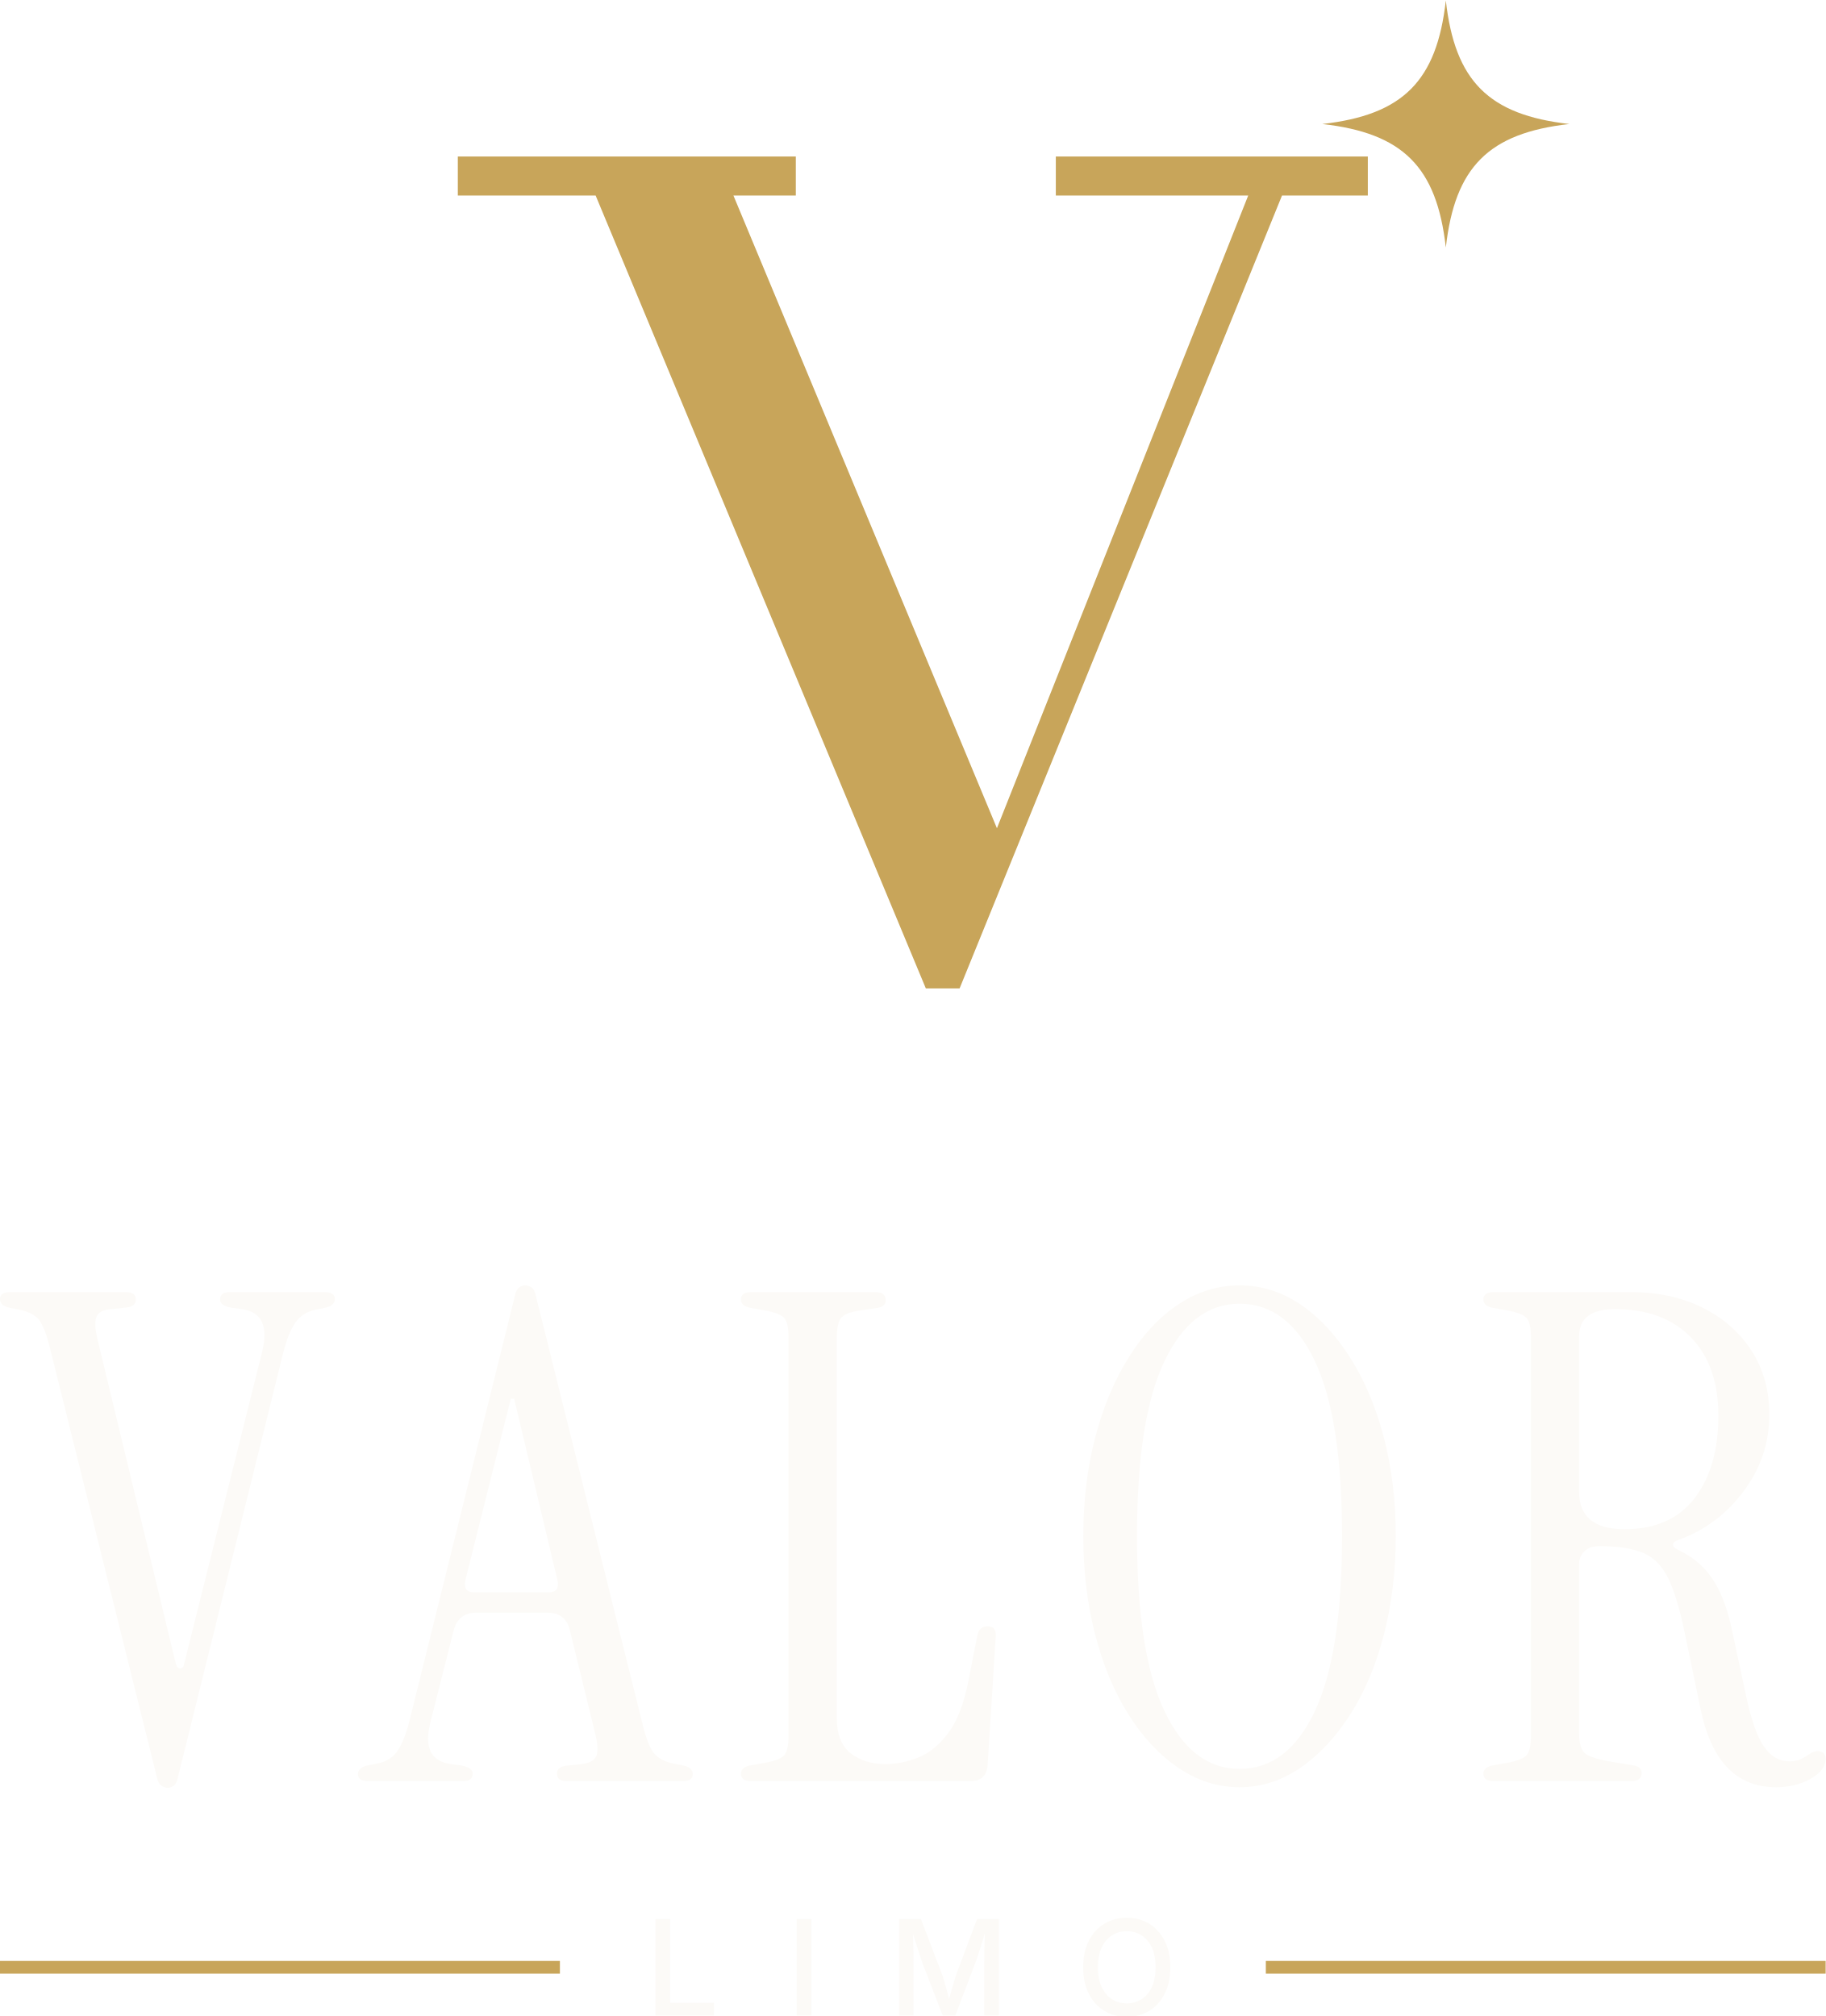
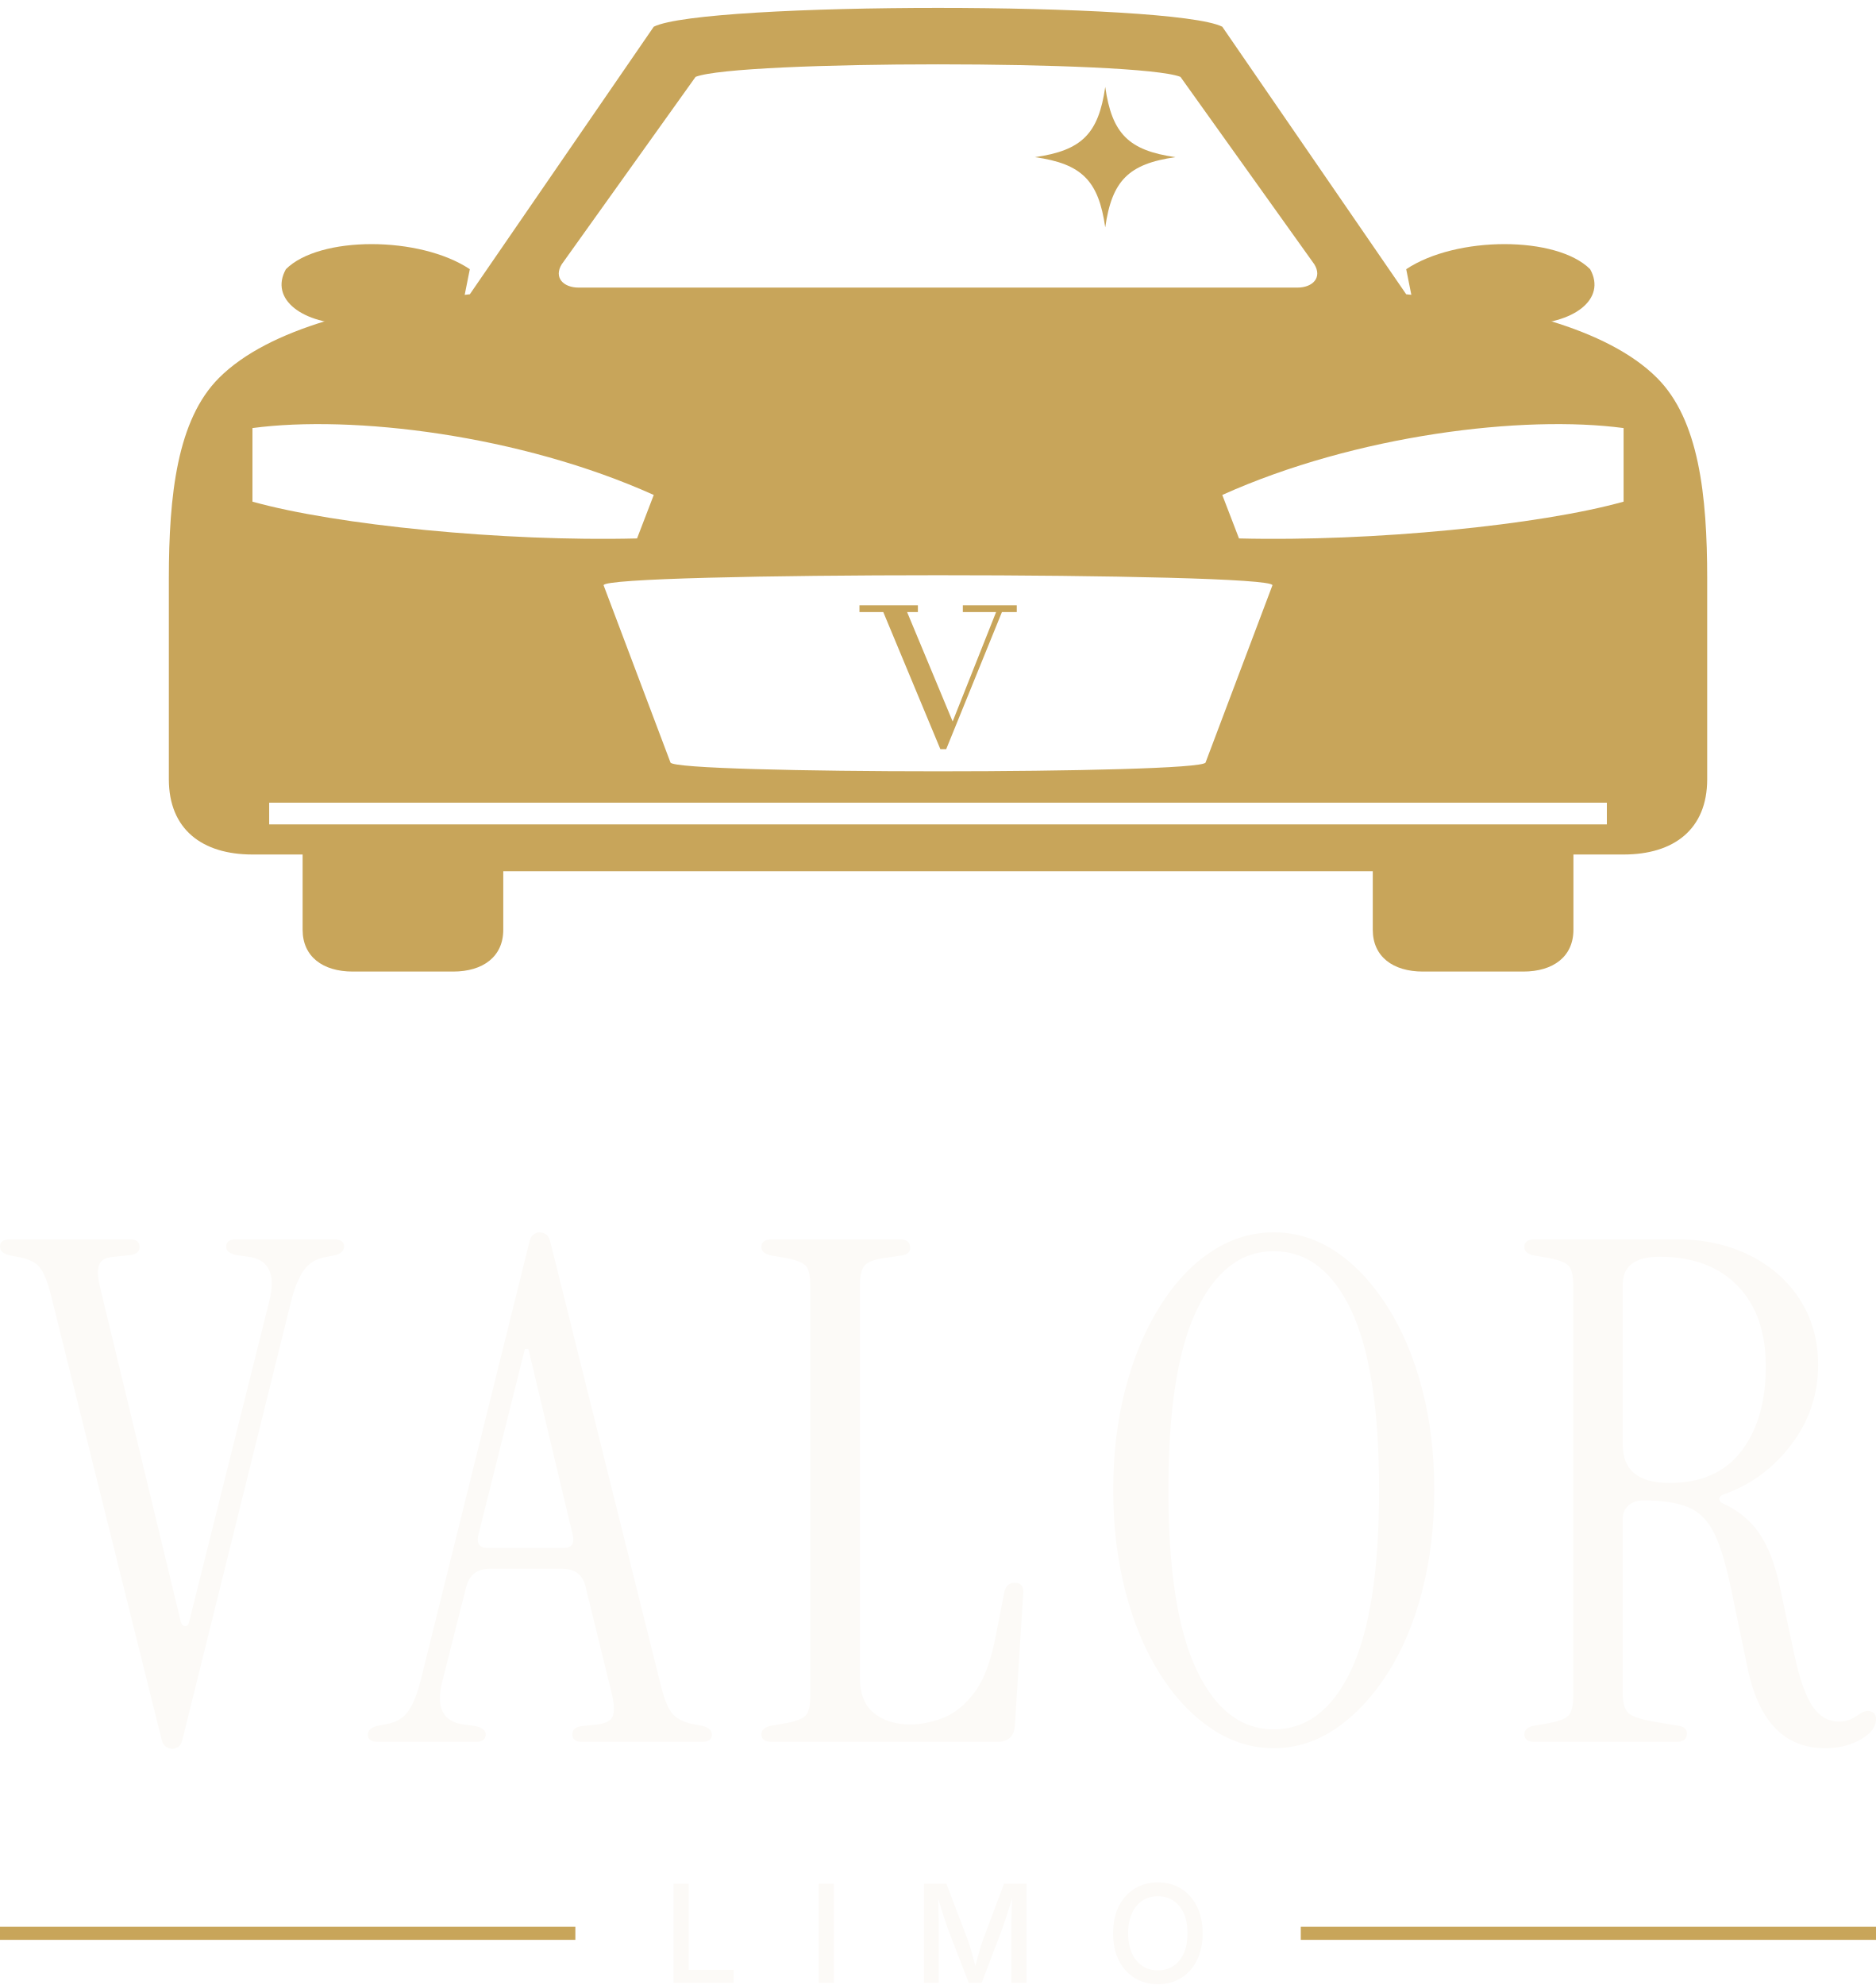
- <svg xmlns="http://www.w3.org/2000/svg" viewBox="0 0 172.0 189.9" width="172" height="190" role="img" aria-label="Valor Limo">
-   <path transform="translate(25.99 -7.35) scale(1.225)" fill="#C8A55A" d="M14 18 H40 V21 H35.2 L55.47 69.68 L74.8 21 H60 V18 H84 V21 H77.4 L52.6 82 H50 L24.6 21 H14 Z M90 6 C90.7 12.2 93.3 14.8 99.5 15.5 C93.3 16.2 90.7 18.8 90 25 C89.3 18.8 86.7 16.2 80.5 15.5 C86.7 14.8 89.3 12.2 90 6 Z" />
-   <g transform="translate(0.00 121.73) scale(1)">
+ <svg xmlns="http://www.w3.org/2000/svg" viewBox="0 0 172.0 181.7" width="172" height="182" role="img" aria-label="Valor Limo">
+   <g transform="translate(9.35 -39.10) scale(1.5333)" fill="#C8A55A">
+     <path fill-rule="evenodd" d="M33 27 C36 25.5 64 25.5 67 27 L78 43 C84 43.6 90 45 93 48 C95.5 50.5 96 55 96 60 L96 72 C96 75 94 76.5 91 76.5 L88 76.5 L88 81 C88 82.6 86.8 83.5 85 83.5 L79 83.5 C77.2 83.5 76 82.6 76 81 L76 77.5 L24 77.5 L24 81 C24 82.6 22.8 83.5 21 83.5 L15 83.5 C13.2 83.5 12 82.6 12 81 L12 76.5 L9 76.5 C6 76.5 4 75 4 72 L4 60 C4 55 4.5 50.5 7 48 C10 45 16 43.6 22 43 Z M35.5 30 C38 29 62 29 64.5 30 L72.5 41.2 C73 42 72.4 42.6 71.5 42.6 L28.5 42.6 C27.6 42.6 27 42 27.5 41.2 Z M9 51 C15 50.2 25 51.4 33 55 L32 57.6 C24 57.8 14 56.8 9 55.4 Z M91 51 C85 50.2 75 51.4 67 55 L68 57.6 C76 57.8 86 56.8 91 55.4 Z M30 60.4 C30 59.6 70 59.6 70 60.4 L66 71 C65.7 71.7 34.3 71.7 34 71 Z M10 73.4 H90 V74.7 H10 Z" />
+     <path d="M22 41.5 C19 39.5 13 39.5 11 41.5 C10 43.3 12 44.8 15 44.8 L21.5 44 Z M78 41.5 C81 39.5 87 39.5 89 41.5 C90 43.3 88 44.8 85 44.8 L78.5 44 Z" />
+     <path transform="translate(43.42 59.18) scale(0.1344)" d="M14 18 H40 V21 H35.2 L55.47 69.68 L74.8 21 H60 V18 H84 V21 H77.4 L52.6 82 H50 L24.6 21 H14 Z" />
+     <path d="M60 30.6 C60.4 33.4 61.4 34.4 64.2 34.8 C61.4 35.2 60.4 36.2 60 39 C59.6 36.2 58.6 35.2 55.8 34.8 C58.6 34.4 59.6 33.4 60 30.6 Z" />
+   </g>
+   <g transform="translate(0.00 113.48) scale(1)">
    <path fill="#FCFAF7" d="M15.81 46.72Q15.55 46.72 15.23 46.53Q14.91 46.34 14.78 45.7L4.67 5.12Q4.22 3.33 3.68 2.62Q3.14 1.92 1.86 1.66L0.9 1.47Q0 1.28 0 0.64Q0 0 0.96 0H11.9Q12.8 0 12.8 0.7Q12.8 1.41 11.71 1.47L10.5 1.6Q9.41 1.66 9.12 2.27Q8.83 2.88 9.15 4.29L16.58 35.07Q16.7 35.46 16.99 35.46Q17.28 35.46 17.34 35.07L24.7 5.63Q25.6 1.98 22.78 1.6L21.82 1.47Q20.74 1.28 20.74 0.7Q20.74 0 21.63 0H30.59Q31.55 0 31.55 0.64Q31.55 1.28 30.66 1.47L29.7 1.66Q28.48 1.92 27.81 2.91Q27.14 3.9 26.69 5.7L16.77 45.7Q16.64 46.34 16.35 46.53Q16.06 46.72 15.81 46.72ZM34.69 46.08Q33.73 46.08 33.73 45.44Q33.73 44.8 34.62 44.61L35.58 44.42Q36.86 44.16 37.5 43.17Q38.14 42.18 38.59 40.38L48.51 0.38Q48.64 -0.26 48.93 -0.45Q49.22 -0.64 49.47 -0.64Q49.79 -0.64 50.08 -0.45Q50.37 -0.26 50.5 0.38L60.61 40.96Q61.06 42.75 61.63 43.46Q62.21 44.16 63.42 44.42L64.38 44.61Q65.28 44.8 65.28 45.44Q65.28 46.08 64.32 46.08H53.38Q52.48 46.08 52.48 45.38Q52.48 44.67 53.57 44.61L54.78 44.48Q55.87 44.35 56.16 43.78Q56.45 43.2 56.13 41.79L53.7 31.87Q53.31 30.21 51.58 30.21H44.86Q43.2 30.21 42.75 31.87L40.58 40.45Q39.62 44.1 42.5 44.48L43.46 44.61Q44.54 44.8 44.54 45.38Q44.54 46.08 43.65 46.08ZM44.67 28.29H51.71Q52.74 28.29 52.54 27.2L48.45 10.05H48.13L43.84 27.2Q43.65 28.29 44.67 28.29ZM70.78 46.08Q69.82 46.08 69.82 45.38Q69.82 44.8 70.66 44.61L72.13 44.35Q73.47 44.1 73.89 43.65Q74.3 43.2 74.3 41.86V4.22Q74.3 2.88 73.89 2.43Q73.47 1.98 72.13 1.73L70.66 1.47Q69.82 1.28 69.82 0.7Q69.82 0 70.78 0H82.5Q83.46 0 83.46 0.77Q83.46 1.34 82.75 1.47L81.02 1.73Q79.68 1.92 79.26 2.43Q78.85 2.94 78.85 4.29V40.13Q78.85 42.43 80.16 43.46Q81.47 44.48 83.46 44.48Q84.93 44.48 86.5 43.87Q88.06 43.26 89.34 41.57Q90.62 39.87 91.26 36.61L92.1 32.32Q92.29 31.49 93.06 31.49Q93.95 31.49 93.82 32.58L93.06 44.61Q92.93 46.08 91.46 46.08ZM116.8 46.66Q113.73 46.66 111.04 44.83Q108.35 43.01 106.34 39.81Q104.32 36.61 103.2 32.29Q102.08 27.97 102.08 22.98Q102.08 17.98 103.2 13.7Q104.32 9.41 106.34 6.18Q108.35 2.94 111.04 1.15Q113.73 -0.64 116.8 -0.64Q119.87 -0.64 122.53 1.15Q125.18 2.94 127.23 6.18Q129.28 9.41 130.4 13.7Q131.52 17.98 131.52 22.98Q131.52 27.97 130.4 32.29Q129.28 36.61 127.23 39.81Q125.18 43.01 122.53 44.83Q119.87 46.66 116.8 46.66ZM116.8 44.93Q121.34 44.93 123.9 39.49Q126.46 34.05 126.46 22.98Q126.46 11.9 123.9 6.5Q121.34 1.09 116.8 1.09Q112.32 1.09 109.73 6.5Q107.14 11.9 107.14 22.98Q107.14 34.05 109.73 39.49Q112.32 44.93 116.8 44.93ZM167.36 46.66Q161.79 46.66 160.26 39.36L158.78 32.26Q158.08 28.8 157.22 27.01Q156.35 25.22 154.85 24.58Q153.34 23.94 150.72 23.94Q149.82 23.94 149.31 24.42Q148.8 24.9 148.8 25.6V41.6Q148.8 42.94 149.31 43.42Q149.82 43.9 151.62 44.22L153.98 44.61Q154.69 44.74 154.69 45.31Q154.69 46.08 153.73 46.08H140.74Q139.78 46.08 139.78 45.38Q139.78 44.8 140.61 44.61L142.08 44.35Q143.42 44.1 143.84 43.65Q144.26 43.2 144.26 41.86V4.22Q144.26 2.88 143.84 2.43Q143.42 1.98 142.08 1.73L140.61 1.47Q139.78 1.28 139.78 0.7Q139.78 0 140.74 0H153.73Q157.5 0 160.45 1.47Q163.39 2.94 165.06 5.54Q166.72 8.13 166.72 11.52Q166.72 15.55 164.29 18.78Q161.86 22.02 158.14 23.36Q157.7 23.49 157.66 23.78Q157.63 24.06 158.08 24.26Q160.13 25.22 161.31 26.94Q162.5 28.67 163.14 31.55L164.54 38.08Q165.25 41.41 166.21 42.82Q167.17 44.22 168.64 44.22Q169.15 44.22 169.57 44.06Q169.98 43.9 170.62 43.46Q171.14 43.14 171.58 43.3Q172.03 43.46 172.03 43.97Q172.03 45.06 170.62 45.86Q169.22 46.66 167.36 46.66ZM153.09 22.34Q157.44 22.34 159.68 19.42Q161.92 16.51 161.92 11.65Q161.92 6.91 159.33 4.26Q156.74 1.6 152.19 1.6Q148.8 1.6 148.8 4.16V18.82Q148.8 22.34 153.09 22.34Z" />
    <path fill="#FCFAF7" d="M61.76 68.17V59.08H63.15V66.98H67.27V68.17ZM76.47 59.08V68.17H75.07V59.08ZM84.73 68.17V59.08H86.78L88.77 64.3Q88.85 64.53 88.96 64.88Q89.06 65.24 89.18 65.66Q89.3 66.07 89.4 66.47Q89.51 66.88 89.58 67.2H89.29Q89.37 66.89 89.47 66.49Q89.58 66.1 89.69 65.68Q89.81 65.26 89.92 64.9Q90.03 64.53 90.11 64.3L92.07 59.08H94.13V68.17H92.74V63.28Q92.74 63 92.75 62.61Q92.75 62.22 92.76 61.78Q92.78 61.35 92.79 60.9Q92.8 60.45 92.8 60.04H92.91Q92.78 60.49 92.64 60.96Q92.5 61.43 92.36 61.87Q92.22 62.31 92.09 62.68Q91.97 63.04 91.88 63.28L90.02 68.17H88.83L86.94 63.28Q86.86 63.05 86.74 62.69Q86.62 62.33 86.48 61.9Q86.34 61.46 86.19 60.99Q86.05 60.51 85.9 60.04H86.02Q86.03 60.42 86.04 60.85Q86.05 61.29 86.06 61.74Q86.07 62.18 86.08 62.58Q86.08 62.98 86.08 63.28V68.17ZM106.18 68.3Q105 68.3 104.07 67.74Q103.14 67.18 102.6 66.13Q102.07 65.09 102.07 63.63Q102.07 62.17 102.6 61.13Q103.14 60.08 104.07 59.52Q105 58.96 106.18 58.96Q107.36 58.96 108.28 59.52Q109.21 60.08 109.74 61.13Q110.28 62.17 110.28 63.63Q110.28 65.09 109.74 66.13Q109.21 67.18 108.28 67.74Q107.36 68.3 106.18 68.3ZM106.18 67.03Q106.95 67.03 107.57 66.64Q108.18 66.25 108.54 65.49Q108.89 64.73 108.89 63.63Q108.89 62.53 108.54 61.77Q108.18 61.01 107.57 60.62Q106.95 60.23 106.18 60.23Q105.4 60.23 104.78 60.62Q104.17 61.01 103.81 61.77Q103.45 62.53 103.45 63.63Q103.45 64.73 103.81 65.49Q104.17 66.24 104.78 66.64Q105.4 67.03 106.18 67.03Z" />
    <path fill="#C8A55A" d="M0 63.03 H52.76 V64.23 H0 Z M119.28 63.03 H172.03 V64.23 H119.28 Z" />
  </g>
</svg>
